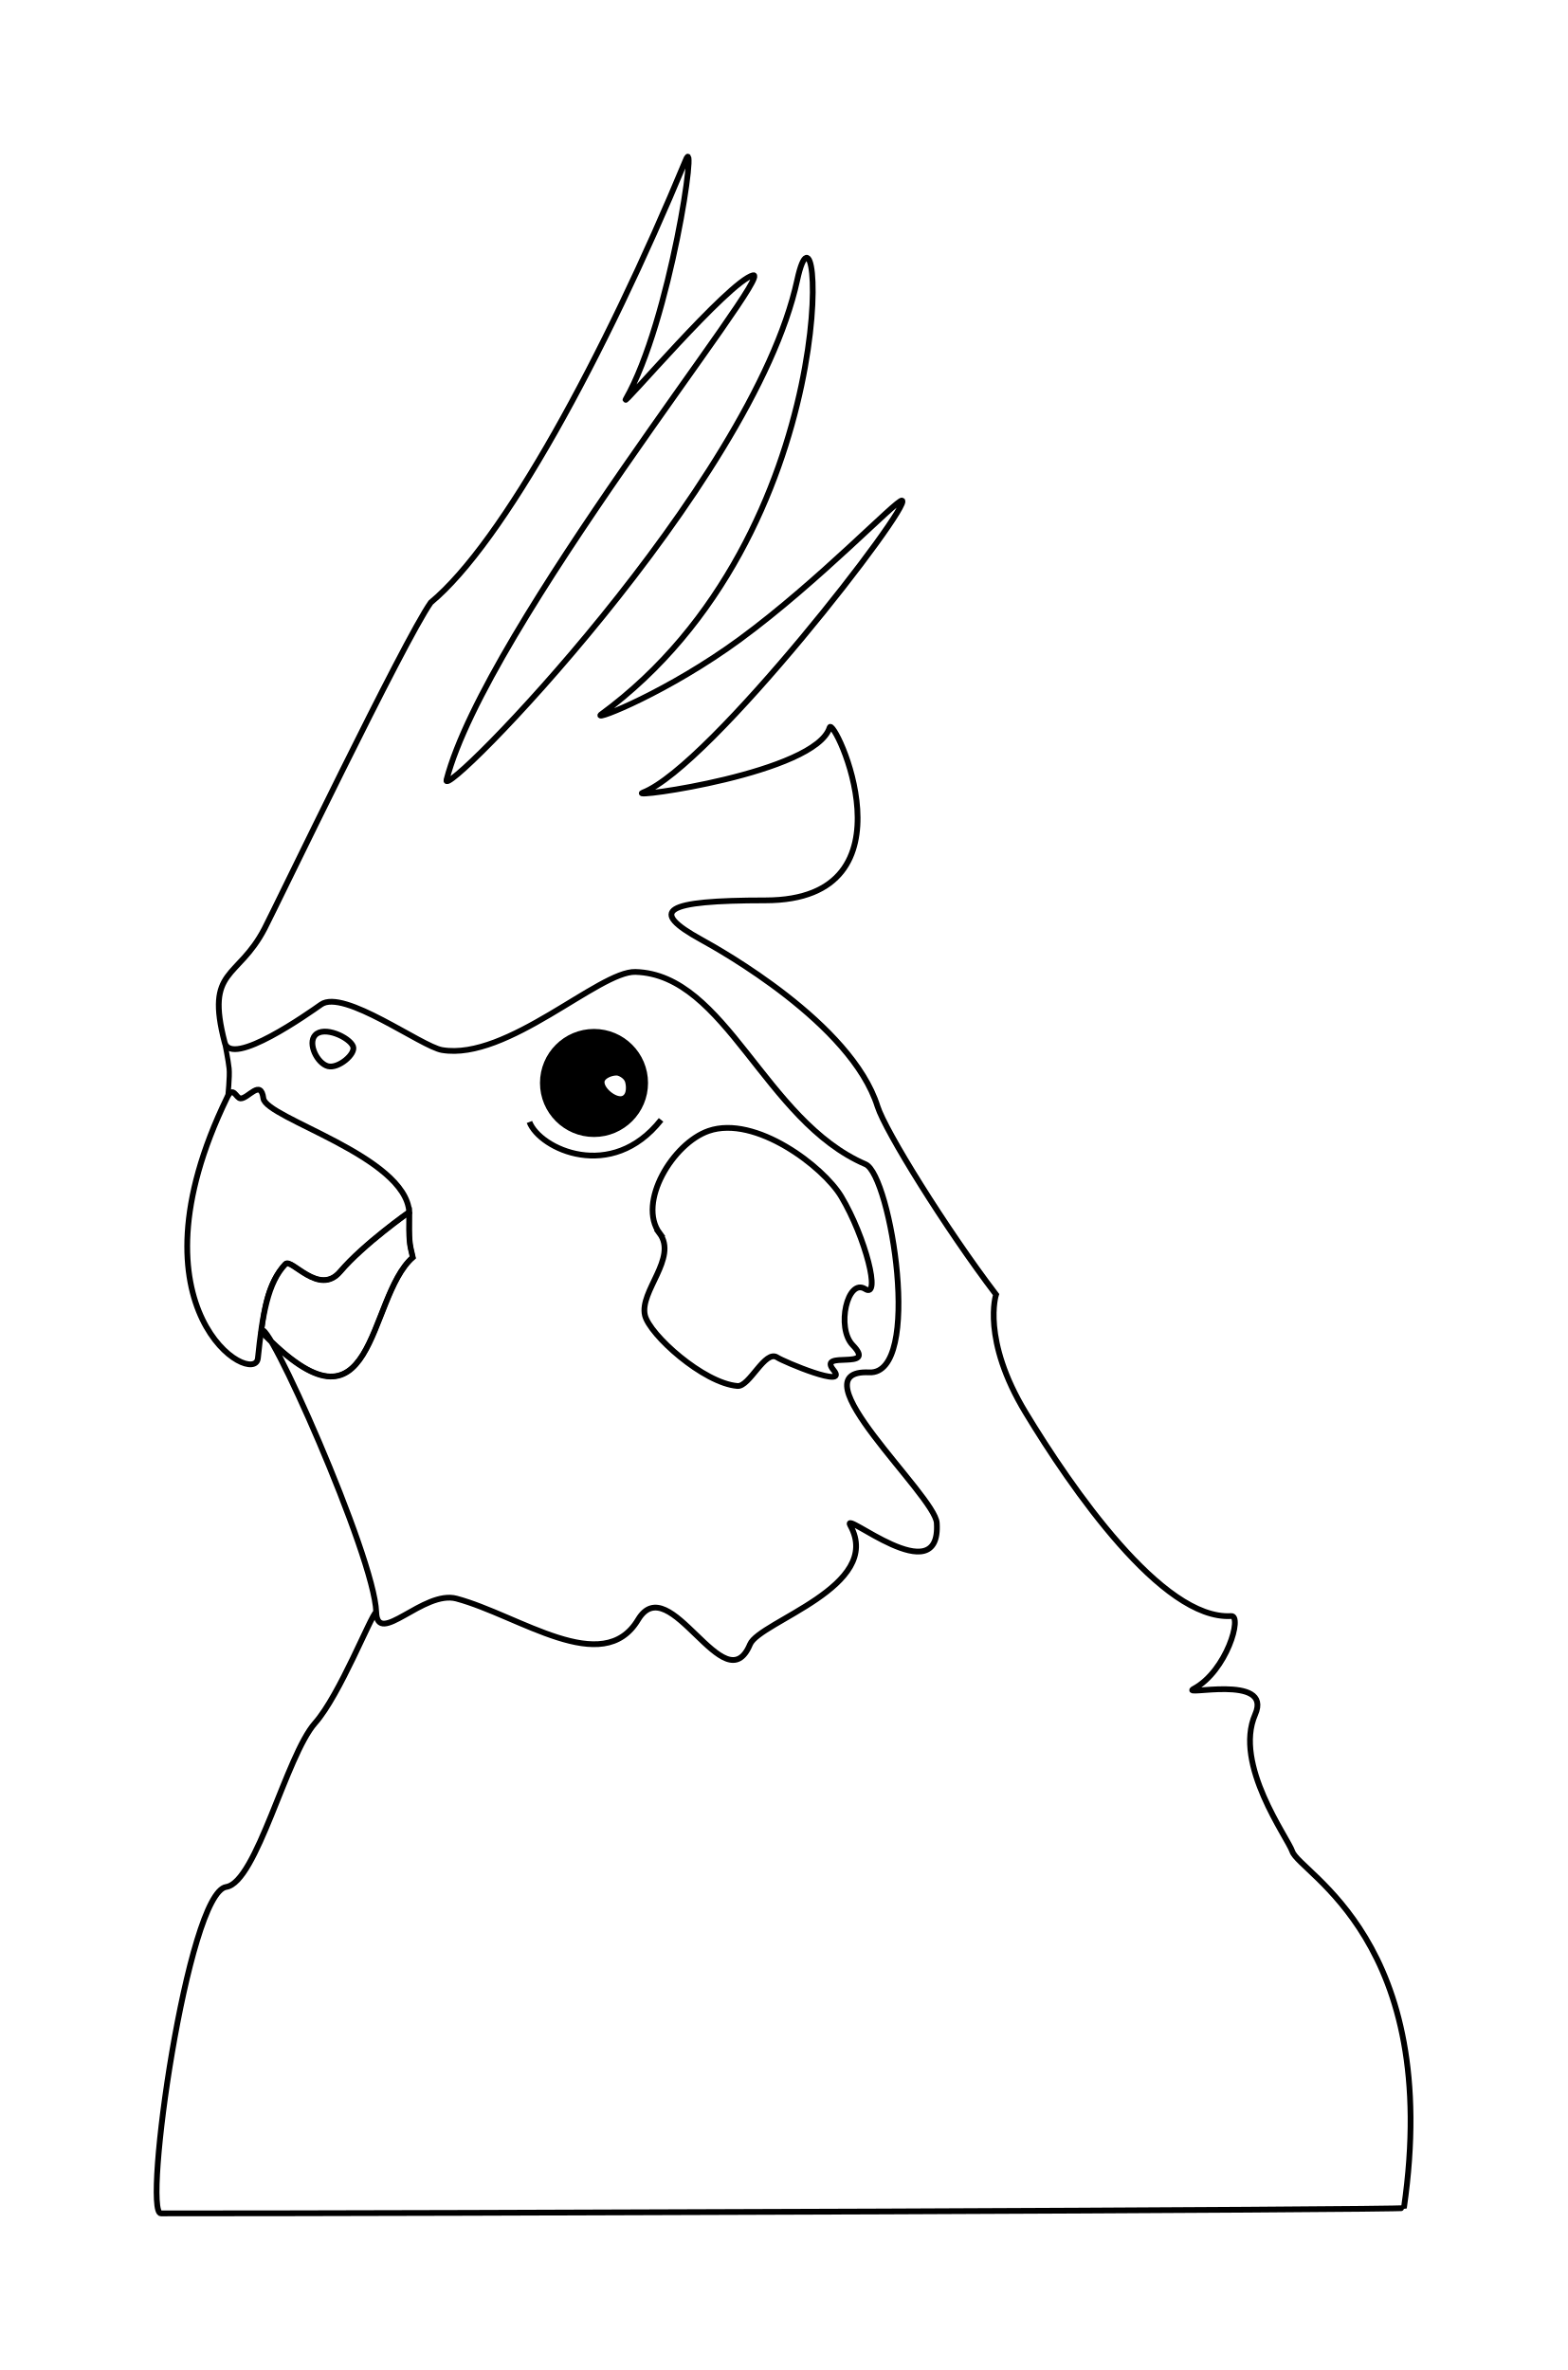
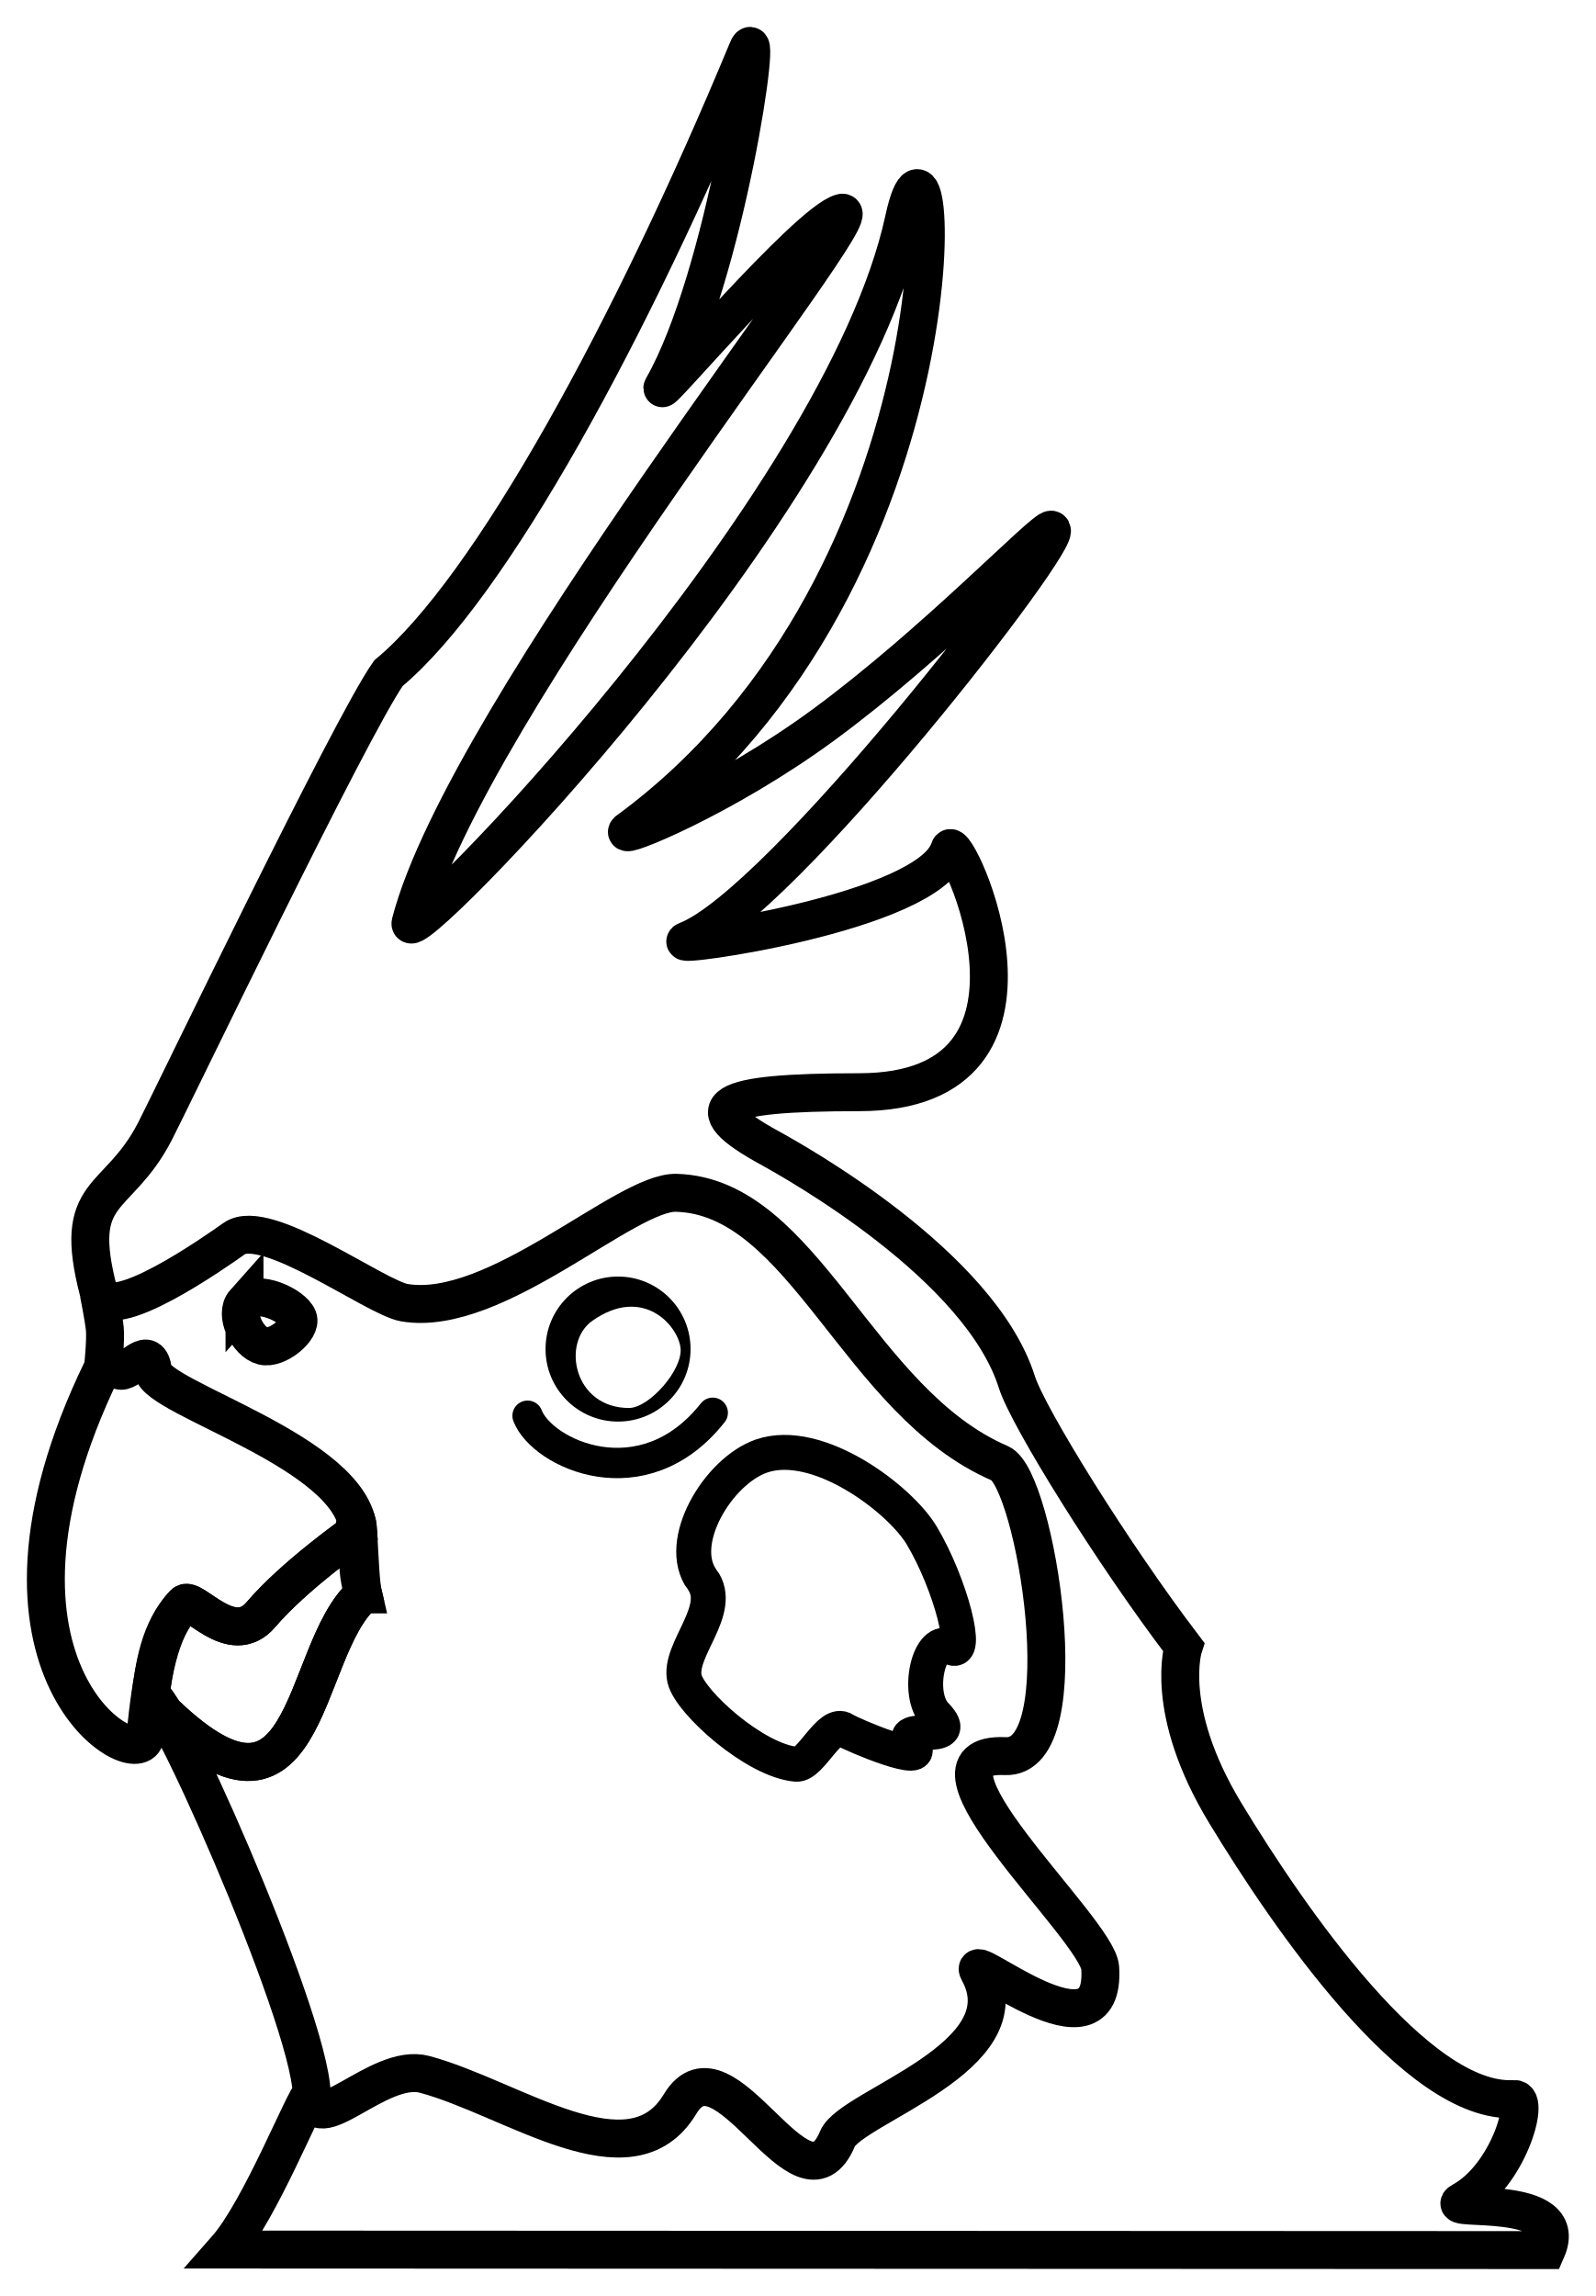
- <svg xmlns="http://www.w3.org/2000/svg" width="40.78mm" height="61.67mm" viewBox="0 0 81.56 123.34" version="1.1" id="svg5">
-   <defs id="defs2" />
-   <g id="layer1" style="display:inline" transform="translate(-41.84155,-71.6192)" />
-   <g id="layer2" style="display:inline" transform="translate(-41.84155,-71.6192)">
-     <path style="fill:none;stroke:#000000;stroke-width:0.3;stroke-linecap:butt;stroke-linejoin:miter;stroke-miterlimit:4;stroke-dasharray:none;stroke-opacity:1" d="m 55.263,142.304 c -0.159,1.54 -7.011,-2.418 -1.603,-13.569 0.314,-0.647 0.466,0.041 0.7,0.049 0.396,0.014 1.055,-1.032 1.189,0 0.134,1.032 7.406,3.005 7.589,5.912 0,0 -2.363,1.656 -3.596,3.105 -1.099,1.292 -2.534,-0.727 -2.846,-0.399 -0.922,0.969 -1.197,2.623 -1.433,4.902 0,0 10e-7,-5e-5 0,-4e-5 z" id="path2051" />
-     <path style="font-variation-settings:normal;display:inline;opacity:1;vector-effect:none;fill:none;fill-opacity:1;stroke:#000000;stroke-width:0.265px;stroke-linecap:butt;stroke-linejoin:miter;stroke-miterlimit:4;stroke-dasharray:none;stroke-dashoffset:0;stroke-opacity:1;-inkscape-stroke:none;stop-color:#000000;stop-opacity:1" d="m 63.322,137.053 c -0.183,-0.774 -0.199,-0.805 -0.184,-2.357 0,0 -2.363,1.656 -3.596,3.105 -1.099,1.292 -2.534,-0.727 -2.846,-0.399 -0.922,0.969 -1.11,2.32 -1.249,3.52 5.987,6.226 5.467,-1.749 7.875,-3.869 z" id="path2051-5" />
-     <path style="font-variation-settings:normal;display:inline;fill:none;fill-opacity:1;stroke:#000000;stroke-width:0.3;stroke-linecap:butt;stroke-linejoin:miter;stroke-miterlimit:4;stroke-dasharray:none;stroke-dashoffset:0;stroke-opacity:1;stop-color:#000000" d="m 61.419,155.512 c -0.273,0.17 -1.886,4.312 -3.182,5.779 -1.499,1.698 -3.039,8.285 -4.623,8.529 -2.019,0.31 -4.364,16.989 -3.399,16.989 13.801,0.006 64.674,-0.178 64.689,-0.279 2.021,-13.916 -5.427,-17.421 -5.81,-18.562 -0.237,-0.706 -3.071,-4.525 -1.931,-7.125 0.94,-2.143 -3.968,-0.92 -3.2,-1.334 1.727,-0.93 2.544,-3.824 1.955,-3.787 -3.601,0.223 -8.355,-6.714 -10.698,-10.582 -2.314,-3.82 -1.542,-6.149 -1.542,-6.149 -2.631,-3.458 -5.762,-8.508 -6.169,-9.795 -1.369,-4.33 -8.208,-8.146 -9.165,-8.672 -2.758,-1.516 -1.988,-2.046 3.332,-2.048 8.093,-0.003 3.546,-9.669 3.342,-8.999 -0.725,2.377 -10.564,3.712 -9.727,3.392 3.511,-1.343 14.103,-15.056 13.493,-15.202 -0.268,-0.064 -4.297,4.188 -8.431,7.222 -3.696,2.712 -7.58,4.261 -7.253,3.93 12.901,-9.446 11.547,-28.7 10.23,-22.624 -2.316,10.685 -18.583,27.285 -18.253,26.013 2.046,-7.879 17.214,-26.593 15.95,-26.263 -1.273,0.332 -6.964,7.052 -6.621,6.453 2.317,-4.043 3.779,-14.152 3.115,-12.432 -4.243,10.224 -9.485,19.875 -13.262,23.011 -1.405,1.987 -8.023,15.763 -8.647,16.964 -1.393,2.683 -3.093,2.043 -2.077,5.931 0.347,1.329 4.402,-1.544 5.014,-1.976 1.174,-0.83 5.223,2.189 6.301,2.37 3.381,0.566 8.179,-4.119 10.059,-4.066 4.73,0.134 6.714,7.747 11.977,10.01 1.314,0.565 2.999,10.961 0.192,10.831 -3.933,-0.183 3.422,6.388 3.515,7.833 0.237,3.708 -4.999,-0.77 -4.501,0.131 1.758,3.181 -4.721,4.999 -5.217,6.188 -1.311,3.144 -4.196,-3.999 -5.828,-1.28 -1.831,3.053 -6.186,-0.222 -9.447,-1.099 -1.711,-0.46 -4.124,2.535 -4.18,0.7 -0.087,-2.902 -5.833,-15.789 -5.972,-14.589 5.987,6.226 5.467,-1.749 7.875,-3.869 -0.183,-0.774 -0.199,-0.805 -0.184,-2.357" id="path2051-5-6" />
-     <path id="path7942" style="fill:#000000;fill-opacity:1;fill-rule:evenodd;stroke:#000000;stroke-width:0.969;stroke-opacity:1" d="m 274.979,473.559 c -5.601,-3e-5 -10.141,4.54 -10.141,10.141 -2e-5,5.601 4.54,10.141 10.141,10.141 5.601,2e-5 10.141,-4.54 10.141,-10.141 3e-5,-5.601 -4.54,-10.141 -10.141,-10.141 z m 4.452,8.182 c 0.507,-0.002 1.748,0.603 2.092,1.525 0.267,0.713 0.538,2.871 -0.799,3.434 -1.502,0.633 -4.496,-1.823 -4.138,-3.412 0.204,-0.906 1.73,-1.543 2.844,-1.546 z" transform="scale(0.2645833)" />
-     <path style="display:inline;fill:none;stroke:#000000;stroke-width:0.3;stroke-linecap:butt;stroke-linejoin:miter;stroke-miterlimit:4;stroke-dasharray:none;stroke-opacity:1" d="m 76.171,135.805 c -1.178,-1.601 0.687,-4.689 2.549,-5.331 2.429,-0.838 5.974,1.856 6.907,3.424 1.258,2.113 2.075,5.333 1.245,4.806 -0.928,-0.59 -1.526,2.016 -0.655,2.917 1.317,1.364 -1.873,0.235 -0.998,1.299 0.829,1.008 -2.609,-0.442 -2.928,-0.656 -0.635,-0.427 -1.443,1.537 -2.07,1.485 -1.774,-0.148 -4.577,-2.67 -4.815,-3.678 -0.294,-1.25 1.713,-2.977 0.764,-4.266 z" id="path44468" />
-     <path style="display:inline;fill:none;stroke:#000000;stroke-width:0.3;stroke-linecap:butt;stroke-linejoin:miter;stroke-miterlimit:4;stroke-dasharray:none;stroke-opacity:1" d="m 58.236,125.497 c 0.458,-0.513 1.798,0.108 1.981,0.578 0.154,0.395 -0.77,1.171 -1.307,1.032 -0.563,-0.146 -1.062,-1.176 -0.674,-1.61 z" id="path49850" />
-     <path style="fill:none;stroke:#000000;stroke-width:0.265px;stroke-linecap:butt;stroke-linejoin:miter;stroke-opacity:1" d="m 53.545,125.931 c 0,0 0.177,0.878 0.22,1.293 0.044,0.415 -0.069,1.472 -0.069,1.472" id="path50635" />
-     <path style="display:inline;fill:none;stroke:#000000;stroke-width:0.3;stroke-linecap:butt;stroke-linejoin:miter;stroke-miterlimit:4;stroke-dasharray:none;stroke-opacity:1" d="m 69.394,130.01 c 0.541,1.412 4.274,3.155 6.851,-0.11" id="path52133" />
+ <svg xmlns="http://www.w3.org/2000/svg" width="8.412mm" height="12.102mm" viewBox="0 0 30.283 43.567" version="1.1" id="svg63090">
+   <defs id="defs63087" />
+   <g id="layer1" transform="translate(-25.7771,-67.21426)">
+     <path style="display:inline;fill:none;stroke:#000000;stroke-width:0.72;stroke-linecap:butt;stroke-linejoin:miter;stroke-miterlimit:4;stroke-dasharray:none;stroke-opacity:1" d="m 28.534,100.161 c -0.082,0.79 -3.596,-1.24 -0.822,-6.96 0.161,-0.332 0.239,0.021 0.359,0.025 0.203,0.007 0.541,-0.53 0.61,0 0.069,0.53 3.799,1.542 3.893,3.032 0,0 -1.212,0.85 -1.845,1.593 -0.564,0.663 -1.3,-0.373 -1.46,-0.205 -0.473,0.497 -0.614,1.345 -0.735,2.514 z" id="path2051" />
+     <path style="font-variation-settings:normal;display:inline;fill:none;fill-opacity:1;stroke:#000000;stroke-width:0.72;stroke-linecap:butt;stroke-linejoin:miter;stroke-miterlimit:4;stroke-dasharray:none;stroke-dashoffset:0;stroke-opacity:1;stop-color:#000000" d="m 32.668,97.468 c -0.094,-0.397 -0.073,-2.013 -0.184,-1.146 0,0 -1.123,0.786 -1.755,1.53 -0.564,0.663 -1.3,-0.373 -1.46,-0.205 -0.473,0.497 -0.569,1.19 -0.641,1.806 3.071,3.193 2.804,-0.897 4.039,-1.985 z" id="path2051-5" />
+     <path style="font-variation-settings:normal;display:inline;fill:none;fill-opacity:1;stroke:#000000;stroke-width:0.72;stroke-linecap:butt;stroke-linejoin:miter;stroke-miterlimit:4;stroke-dasharray:none;stroke-dashoffset:0;stroke-opacity:1;stop-color:#000000" d="m 31.692,106.936 c -0.14,0.087 -0.968,2.212 -1.632,2.964 l 25.067,0.01 c 0.482,-1.099 -2.007,-0.712 -1.613,-0.924 0.886,-0.477 1.305,-1.961 1.003,-1.942 -1.847,0.114 -4.285,-3.444 -5.488,-5.428 -1.187,-1.959 -0.791,-3.154 -0.791,-3.154 -1.35,-1.774 -2.956,-4.364 -3.164,-5.024 -0.702,-2.221 -4.21,-4.178 -4.701,-4.448 -1.415,-0.778 -1.02,-1.05 1.709,-1.051 4.151,-0.002 1.819,-4.96 1.714,-4.616 -0.372,1.219 -5.418,1.904 -4.989,1.74 1.801,-0.689 7.234,-7.723 6.921,-7.798 -0.137,-0.033 -2.204,2.148 -4.324,3.704 -1.896,1.391 -3.888,2.186 -3.72,2.016 6.618,-4.845 5.923,-14.721 5.247,-11.605 -1.188,5.481 -9.532,13.995 -9.362,13.343 1.049,-4.041 8.83,-13.64 8.181,-13.471 -0.653,0.17 -3.572,3.617 -3.396,3.31 1.188,-2.074 1.938,-7.259 1.598,-6.377 -2.176,5.244 -4.865,10.195 -6.803,11.803 -0.721,1.019 -4.115,8.085 -4.435,8.701 -0.714,1.376 -1.586,1.048 -1.065,3.042 0.178,0.682 2.258,-0.792 2.572,-1.014 0.602,-0.426 2.679,1.123 3.232,1.216 1.734,0.291 4.196,-2.113 5.159,-2.085 2.426,0.069 3.444,3.974 6.143,5.134 0.674,0.29 1.538,5.622 0.098,5.555 -2.017,-0.094 1.755,3.276 1.803,4.018 0.122,1.902 -2.564,-0.395 -2.309,0.067 0.902,1.631 -2.422,2.564 -2.676,3.174 -0.673,1.613 -2.152,-2.051 -2.989,-0.656 -0.939,1.566 -3.173,-0.114 -4.846,-0.564 -0.878,-0.236 -2.116,1.3 -2.144,0.359 -0.045,-1.489 -2.992,-8.099 -3.063,-7.483 3.071,3.193 2.804,-0.897 4.039,-1.985 -0.094,-0.397 -0.102,-0.413 -0.094,-1.209" id="path2051-5-6" />
+     <path id="path7942" style="display:inline;fill:#000000;fill-opacity:1;fill-rule:evenodd;stroke:none;stroke-width:0.72;stroke-miterlimit:4;stroke-dasharray:none;stroke-opacity:1" d="m 37.506,91.437 c -0.76,-4e-6 -1.376,0.616 -1.376,1.376 -2e-6,0.76 0.616,1.376 1.376,1.376 0.76,3e-6 1.376,-0.616 1.376,-1.376 4e-6,-0.76 -0.616,-1.376 -1.376,-1.376 z m 1.186,1.358 c 0.045,0.407 -0.593,1.136 -0.979,1.136 -1.046,-3.21e-4 -1.285,-1.237 -0.695,-1.654 0.956,-0.675 1.627,0.086 1.674,0.518 z" />
+     <path style="display:inline;fill:none;stroke:#000000;stroke-width:0.663;stroke-linecap:butt;stroke-linejoin:miter;stroke-miterlimit:4;stroke-dasharray:none;stroke-opacity:1" d="m 39.104,97.192 c -0.519,-0.705 0.303,-2.065 1.123,-2.349 1.07,-0.369 2.632,0.818 3.043,1.509 0.554,0.931 0.914,2.349 0.549,2.117 -0.409,-0.26 -0.672,0.888 -0.289,1.285 0.58,0.601 -0.825,0.103 -0.439,0.572 0.365,0.444 -1.149,-0.195 -1.29,-0.289 -0.28,-0.188 -0.636,0.677 -0.912,0.654 -0.782,-0.065 -2.016,-1.176 -2.121,-1.62 -0.13,-0.551 0.755,-1.311 0.337,-1.88 z" id="path44468" />
+     <path style="display:inline;fill:none;stroke:#000000;stroke-width:0.72;stroke-linecap:butt;stroke-linejoin:miter;stroke-miterlimit:4;stroke-dasharray:none;stroke-opacity:1" d="m 30.417,91.929 c 0.235,-0.263 0.922,0.055 1.016,0.296 0.079,0.203 -0.395,0.601 -0.67,0.529 -0.289,-0.075 -0.545,-0.603 -0.346,-0.826 z" id="path49850" />
+     <path style="display:inline;fill:none;stroke:#000000;stroke-width:0.72;stroke-linecap:butt;stroke-linejoin:miter;stroke-miterlimit:4;stroke-dasharray:none;stroke-opacity:1" d="m 27.653,91.763 c 0,0 0.091,0.45 0.113,0.663 0.022,0.213 -0.035,0.755 -0.035,0.755" id="path50635" />
+     <path style="display:inline;fill:none;stroke:#000000;stroke-width:0.576;stroke-linecap:round;stroke-linejoin:miter;stroke-miterlimit:4;stroke-dasharray:none;stroke-opacity:1" d="m 35.789,94.078 c 0.278,0.724 2.192,1.618 3.514,-0.056" id="path52133" />
  </g>
</svg>
